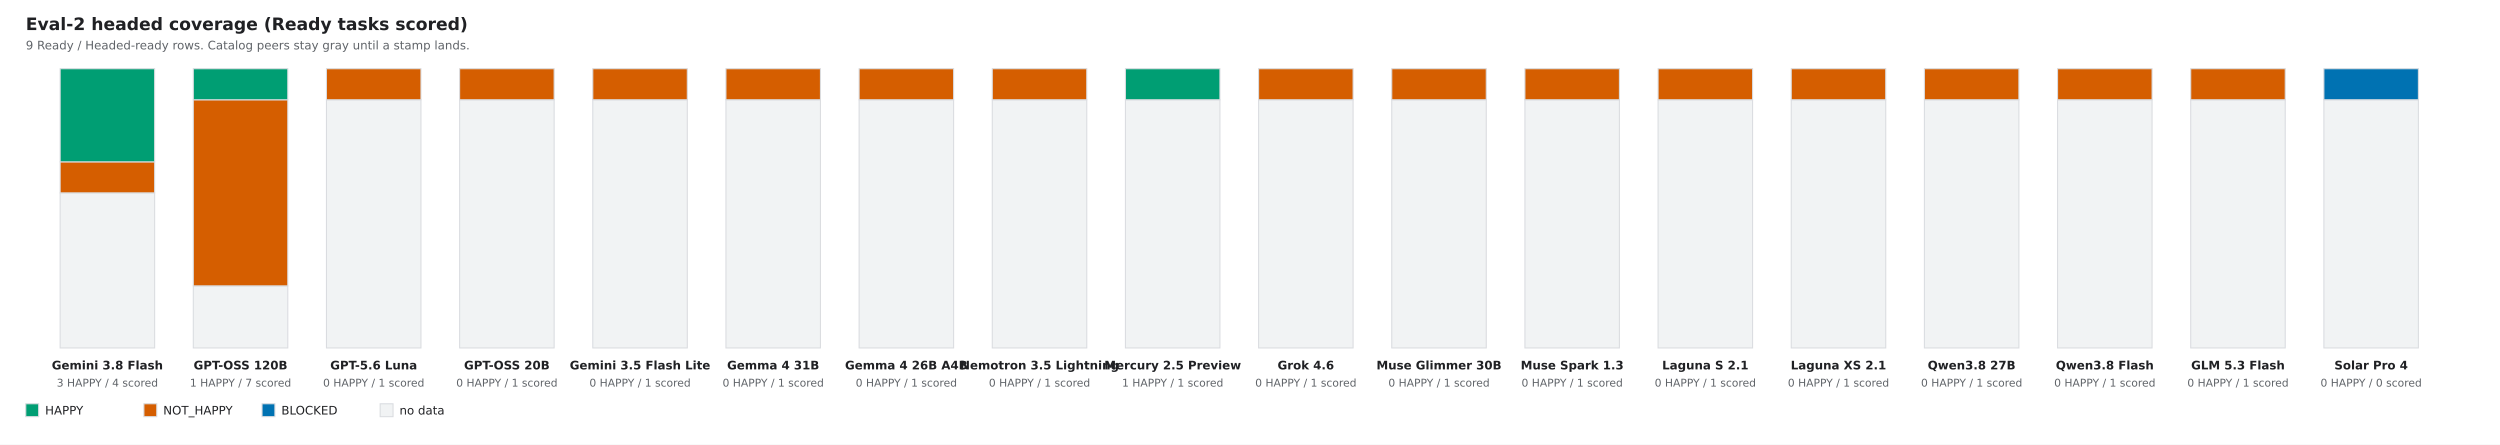
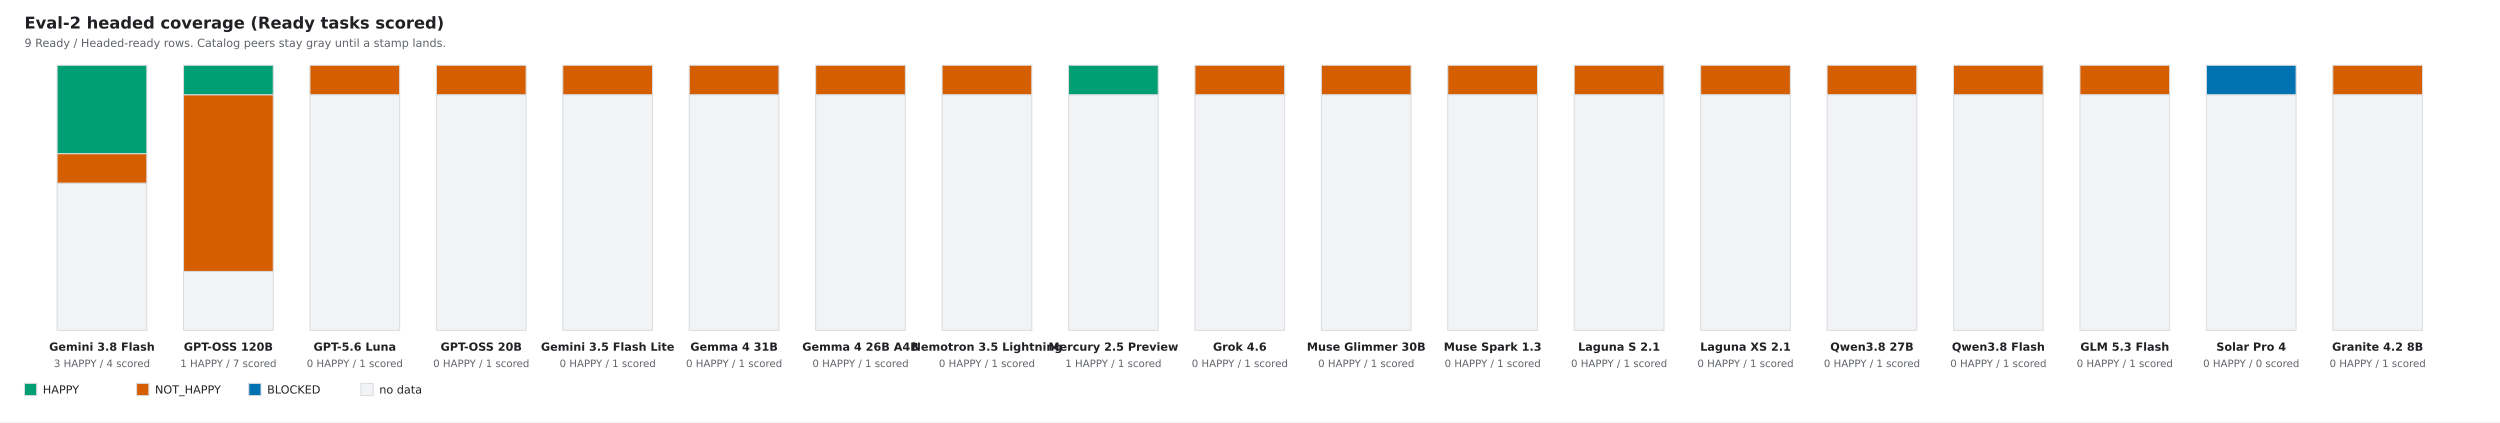
- <svg xmlns="http://www.w3.org/2000/svg" width="2328" height="414" viewBox="0 0 2328 414" role="img">
-   <rect width="2328" height="414" fill="#ffffff" />
+ <svg xmlns="http://www.w3.org/2000/svg" width="2452" height="414" viewBox="0 0 2452 414" role="img">
+   <rect width="2452" height="414" fill="#ffffff" />
  <text x="24" y="28" font-family="DejaVu Sans, sans-serif" font-size="16" font-weight="700" fill="#202124">Eval-2 headed coverage (Ready tasks scored)</text>
  <text x="24" y="46" font-family="DejaVu Sans, sans-serif" font-size="11" fill="#5f6368">9 Ready / Headed-ready rows. Catalog peers stay gray until a stamp lands.</text>
  <rect x="56.0" y="179.6" width="88" height="144.4" fill="#F1F3F4" stroke="#dadce0" data-segment="no data" />
  <rect x="56.0" y="150.7" width="88" height="28.9" fill="#D55E00" stroke="#dadce0" data-segment="NOT_HAPPY" />
  <rect x="56.0" y="64.0" width="88" height="86.7" fill="#009E73" stroke="#dadce0" data-segment="HAPPY" />
  <text x="100.0" y="344" text-anchor="middle" font-family="DejaVu Sans, sans-serif" font-size="11" font-weight="700" fill="#202124">Gemini 3.8 Flash</text>
  <text x="100.0" y="360" text-anchor="middle" font-family="DejaVu Sans, sans-serif" font-size="10" fill="#5f6368">3 HAPPY / 4 scored</text>
  <rect x="180.0" y="266.2" width="88" height="57.8" fill="#F1F3F4" stroke="#dadce0" data-segment="no data" />
  <rect x="180.0" y="92.9" width="88" height="173.3" fill="#D55E00" stroke="#dadce0" data-segment="NOT_HAPPY" />
  <rect x="180.0" y="64.0" width="88" height="28.9" fill="#009E73" stroke="#dadce0" data-segment="HAPPY" />
  <text x="224.0" y="344" text-anchor="middle" font-family="DejaVu Sans, sans-serif" font-size="11" font-weight="700" fill="#202124">GPT-OSS 120B</text>
  <text x="224.0" y="360" text-anchor="middle" font-family="DejaVu Sans, sans-serif" font-size="10" fill="#5f6368">1 HAPPY / 7 scored</text>
  <rect x="304.0" y="92.9" width="88" height="231.1" fill="#F1F3F4" stroke="#dadce0" data-segment="no data" />
  <rect x="304.0" y="64.0" width="88" height="28.9" fill="#D55E00" stroke="#dadce0" data-segment="NOT_HAPPY" />
  <text x="348.0" y="344" text-anchor="middle" font-family="DejaVu Sans, sans-serif" font-size="11" font-weight="700" fill="#202124">GPT-5.6 Luna</text>
  <text x="348.0" y="360" text-anchor="middle" font-family="DejaVu Sans, sans-serif" font-size="10" fill="#5f6368">0 HAPPY / 1 scored</text>
  <rect x="428.0" y="92.9" width="88" height="231.1" fill="#F1F3F4" stroke="#dadce0" data-segment="no data" />
  <rect x="428.0" y="64.0" width="88" height="28.9" fill="#D55E00" stroke="#dadce0" data-segment="NOT_HAPPY" />
  <text x="472.0" y="344" text-anchor="middle" font-family="DejaVu Sans, sans-serif" font-size="11" font-weight="700" fill="#202124">GPT-OSS 20B</text>
  <text x="472.0" y="360" text-anchor="middle" font-family="DejaVu Sans, sans-serif" font-size="10" fill="#5f6368">0 HAPPY / 1 scored</text>
  <rect x="552.0" y="92.9" width="88" height="231.1" fill="#F1F3F4" stroke="#dadce0" data-segment="no data" />
  <rect x="552.0" y="64.0" width="88" height="28.9" fill="#D55E00" stroke="#dadce0" data-segment="NOT_HAPPY" />
  <text x="596.0" y="344" text-anchor="middle" font-family="DejaVu Sans, sans-serif" font-size="11" font-weight="700" fill="#202124">Gemini 3.5 Flash Lite</text>
  <text x="596.0" y="360" text-anchor="middle" font-family="DejaVu Sans, sans-serif" font-size="10" fill="#5f6368">0 HAPPY / 1 scored</text>
  <rect x="676.0" y="92.9" width="88" height="231.1" fill="#F1F3F4" stroke="#dadce0" data-segment="no data" />
  <rect x="676.0" y="64.0" width="88" height="28.9" fill="#D55E00" stroke="#dadce0" data-segment="NOT_HAPPY" />
  <text x="720.0" y="344" text-anchor="middle" font-family="DejaVu Sans, sans-serif" font-size="11" font-weight="700" fill="#202124">Gemma 4 31B</text>
  <text x="720.0" y="360" text-anchor="middle" font-family="DejaVu Sans, sans-serif" font-size="10" fill="#5f6368">0 HAPPY / 1 scored</text>
  <rect x="800.0" y="92.9" width="88" height="231.1" fill="#F1F3F4" stroke="#dadce0" data-segment="no data" />
  <rect x="800.0" y="64.0" width="88" height="28.9" fill="#D55E00" stroke="#dadce0" data-segment="NOT_HAPPY" />
  <text x="844.0" y="344" text-anchor="middle" font-family="DejaVu Sans, sans-serif" font-size="11" font-weight="700" fill="#202124">Gemma 4 26B A4B</text>
  <text x="844.0" y="360" text-anchor="middle" font-family="DejaVu Sans, sans-serif" font-size="10" fill="#5f6368">0 HAPPY / 1 scored</text>
  <rect x="924.0" y="92.9" width="88" height="231.1" fill="#F1F3F4" stroke="#dadce0" data-segment="no data" />
  <rect x="924.0" y="64.0" width="88" height="28.9" fill="#D55E00" stroke="#dadce0" data-segment="NOT_HAPPY" />
  <text x="968.0" y="344" text-anchor="middle" font-family="DejaVu Sans, sans-serif" font-size="11" font-weight="700" fill="#202124">Nemotron 3.5 Lightning</text>
  <text x="968.0" y="360" text-anchor="middle" font-family="DejaVu Sans, sans-serif" font-size="10" fill="#5f6368">0 HAPPY / 1 scored</text>
  <rect x="1048.0" y="92.9" width="88" height="231.1" fill="#F1F3F4" stroke="#dadce0" data-segment="no data" />
  <rect x="1048.0" y="64.0" width="88" height="28.9" fill="#009E73" stroke="#dadce0" data-segment="HAPPY" />
  <text x="1092.0" y="344" text-anchor="middle" font-family="DejaVu Sans, sans-serif" font-size="11" font-weight="700" fill="#202124">Mercury 2.5 Preview</text>
  <text x="1092.0" y="360" text-anchor="middle" font-family="DejaVu Sans, sans-serif" font-size="10" fill="#5f6368">1 HAPPY / 1 scored</text>
  <rect x="1172.0" y="92.9" width="88" height="231.1" fill="#F1F3F4" stroke="#dadce0" data-segment="no data" />
  <rect x="1172.0" y="64.0" width="88" height="28.9" fill="#D55E00" stroke="#dadce0" data-segment="NOT_HAPPY" />
  <text x="1216.0" y="344" text-anchor="middle" font-family="DejaVu Sans, sans-serif" font-size="11" font-weight="700" fill="#202124">Grok 4.6</text>
  <text x="1216.0" y="360" text-anchor="middle" font-family="DejaVu Sans, sans-serif" font-size="10" fill="#5f6368">0 HAPPY / 1 scored</text>
  <rect x="1296.0" y="92.9" width="88" height="231.1" fill="#F1F3F4" stroke="#dadce0" data-segment="no data" />
  <rect x="1296.0" y="64.0" width="88" height="28.9" fill="#D55E00" stroke="#dadce0" data-segment="NOT_HAPPY" />
  <text x="1340.0" y="344" text-anchor="middle" font-family="DejaVu Sans, sans-serif" font-size="11" font-weight="700" fill="#202124">Muse Glimmer 30B</text>
  <text x="1340.0" y="360" text-anchor="middle" font-family="DejaVu Sans, sans-serif" font-size="10" fill="#5f6368">0 HAPPY / 1 scored</text>
  <rect x="1420.0" y="92.9" width="88" height="231.1" fill="#F1F3F4" stroke="#dadce0" data-segment="no data" />
  <rect x="1420.0" y="64.0" width="88" height="28.9" fill="#D55E00" stroke="#dadce0" data-segment="NOT_HAPPY" />
  <text x="1464.0" y="344" text-anchor="middle" font-family="DejaVu Sans, sans-serif" font-size="11" font-weight="700" fill="#202124">Muse Spark 1.3</text>
  <text x="1464.0" y="360" text-anchor="middle" font-family="DejaVu Sans, sans-serif" font-size="10" fill="#5f6368">0 HAPPY / 1 scored</text>
  <rect x="1544.0" y="92.9" width="88" height="231.1" fill="#F1F3F4" stroke="#dadce0" data-segment="no data" />
  <rect x="1544.0" y="64.0" width="88" height="28.9" fill="#D55E00" stroke="#dadce0" data-segment="NOT_HAPPY" />
  <text x="1588.0" y="344" text-anchor="middle" font-family="DejaVu Sans, sans-serif" font-size="11" font-weight="700" fill="#202124">Laguna S 2.1</text>
  <text x="1588.0" y="360" text-anchor="middle" font-family="DejaVu Sans, sans-serif" font-size="10" fill="#5f6368">0 HAPPY / 1 scored</text>
  <rect x="1668.0" y="92.9" width="88" height="231.1" fill="#F1F3F4" stroke="#dadce0" data-segment="no data" />
  <rect x="1668.0" y="64.0" width="88" height="28.9" fill="#D55E00" stroke="#dadce0" data-segment="NOT_HAPPY" />
  <text x="1712.0" y="344" text-anchor="middle" font-family="DejaVu Sans, sans-serif" font-size="11" font-weight="700" fill="#202124">Laguna XS 2.1</text>
  <text x="1712.0" y="360" text-anchor="middle" font-family="DejaVu Sans, sans-serif" font-size="10" fill="#5f6368">0 HAPPY / 1 scored</text>
  <rect x="1792.0" y="92.9" width="88" height="231.1" fill="#F1F3F4" stroke="#dadce0" data-segment="no data" />
  <rect x="1792.0" y="64.0" width="88" height="28.9" fill="#D55E00" stroke="#dadce0" data-segment="NOT_HAPPY" />
  <text x="1836.0" y="344" text-anchor="middle" font-family="DejaVu Sans, sans-serif" font-size="11" font-weight="700" fill="#202124">Qwen3.8 27B</text>
  <text x="1836.0" y="360" text-anchor="middle" font-family="DejaVu Sans, sans-serif" font-size="10" fill="#5f6368">0 HAPPY / 1 scored</text>
  <rect x="1916.0" y="92.9" width="88" height="231.1" fill="#F1F3F4" stroke="#dadce0" data-segment="no data" />
  <rect x="1916.0" y="64.0" width="88" height="28.9" fill="#D55E00" stroke="#dadce0" data-segment="NOT_HAPPY" />
  <text x="1960.0" y="344" text-anchor="middle" font-family="DejaVu Sans, sans-serif" font-size="11" font-weight="700" fill="#202124">Qwen3.8 Flash</text>
  <text x="1960.0" y="360" text-anchor="middle" font-family="DejaVu Sans, sans-serif" font-size="10" fill="#5f6368">0 HAPPY / 1 scored</text>
  <rect x="2040.0" y="92.9" width="88" height="231.1" fill="#F1F3F4" stroke="#dadce0" data-segment="no data" />
  <rect x="2040.0" y="64.0" width="88" height="28.9" fill="#D55E00" stroke="#dadce0" data-segment="NOT_HAPPY" />
  <text x="2084.0" y="344" text-anchor="middle" font-family="DejaVu Sans, sans-serif" font-size="11" font-weight="700" fill="#202124">GLM 5.3 Flash</text>
  <text x="2084.0" y="360" text-anchor="middle" font-family="DejaVu Sans, sans-serif" font-size="10" fill="#5f6368">0 HAPPY / 1 scored</text>
  <rect x="2164.0" y="92.9" width="88" height="231.1" fill="#F1F3F4" stroke="#dadce0" data-segment="no data" />
  <rect x="2164.0" y="64.0" width="88" height="28.9" fill="#0072B2" stroke="#dadce0" data-segment="BLOCKED" />
  <text x="2208.0" y="344" text-anchor="middle" font-family="DejaVu Sans, sans-serif" font-size="11" font-weight="700" fill="#202124">Solar Pro 4</text>
  <text x="2208.0" y="360" text-anchor="middle" font-family="DejaVu Sans, sans-serif" font-size="10" fill="#5f6368">0 HAPPY / 0 scored</text>
+   <rect x="2288.0" y="92.9" width="88" height="231.1" fill="#F1F3F4" stroke="#dadce0" data-segment="no data" />
+   <rect x="2288.0" y="64.0" width="88" height="28.9" fill="#D55E00" stroke="#dadce0" data-segment="NOT_HAPPY" />
+   <text x="2332.0" y="344" text-anchor="middle" font-family="DejaVu Sans, sans-serif" font-size="11" font-weight="700" fill="#202124">Granite 4.2 8B</text>
+   <text x="2332.0" y="360" text-anchor="middle" font-family="DejaVu Sans, sans-serif" font-size="10" fill="#5f6368">0 HAPPY / 1 scored</text>
  <rect x="24" y="376" width="12" height="12" fill="#009E73" stroke="#dadce0" />
  <text x="42" y="386" font-family="DejaVu Sans, sans-serif" font-size="11" fill="#202124">HAPPY</text>
  <rect x="134" y="376" width="12" height="12" fill="#D55E00" stroke="#dadce0" />
  <text x="152" y="386" font-family="DejaVu Sans, sans-serif" font-size="11" fill="#202124">NOT_HAPPY</text>
  <rect x="244" y="376" width="12" height="12" fill="#0072B2" stroke="#dadce0" />
  <text x="262" y="386" font-family="DejaVu Sans, sans-serif" font-size="11" fill="#202124">BLOCKED</text>
  <rect x="354" y="376" width="12" height="12" fill="#F1F3F4" stroke="#dadce0" />
  <text x="372" y="386" font-family="DejaVu Sans, sans-serif" font-size="11" fill="#202124">no data</text>
</svg>
